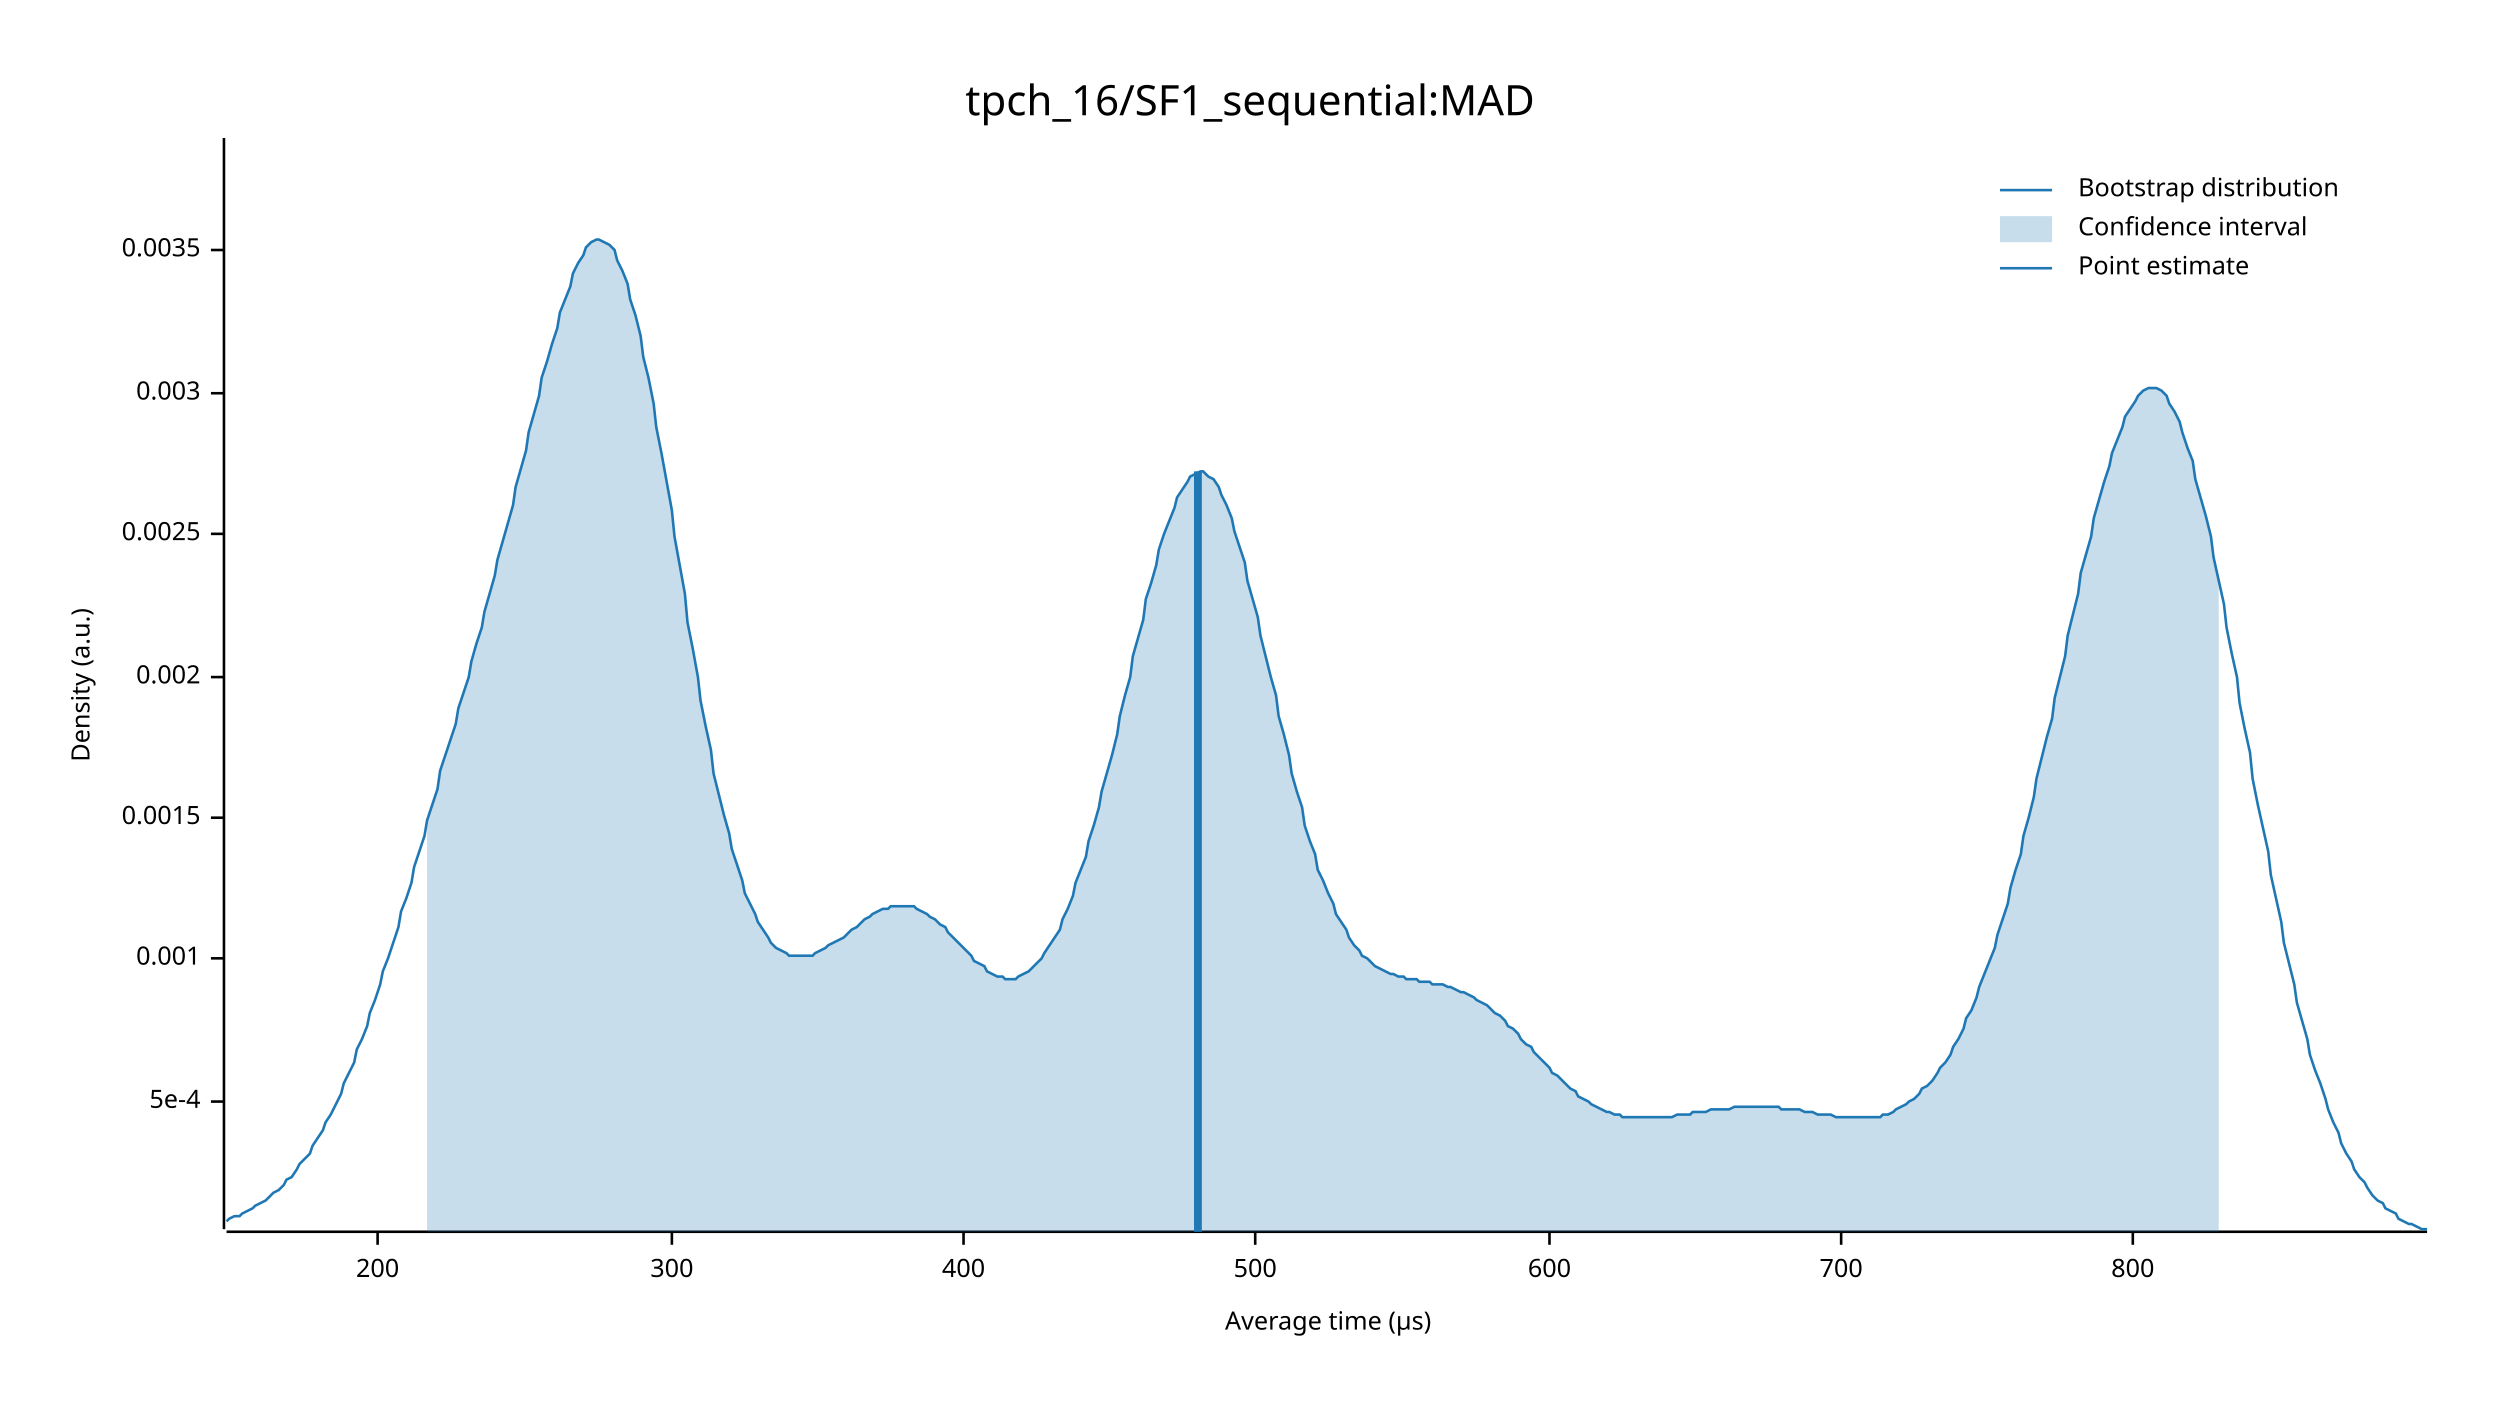
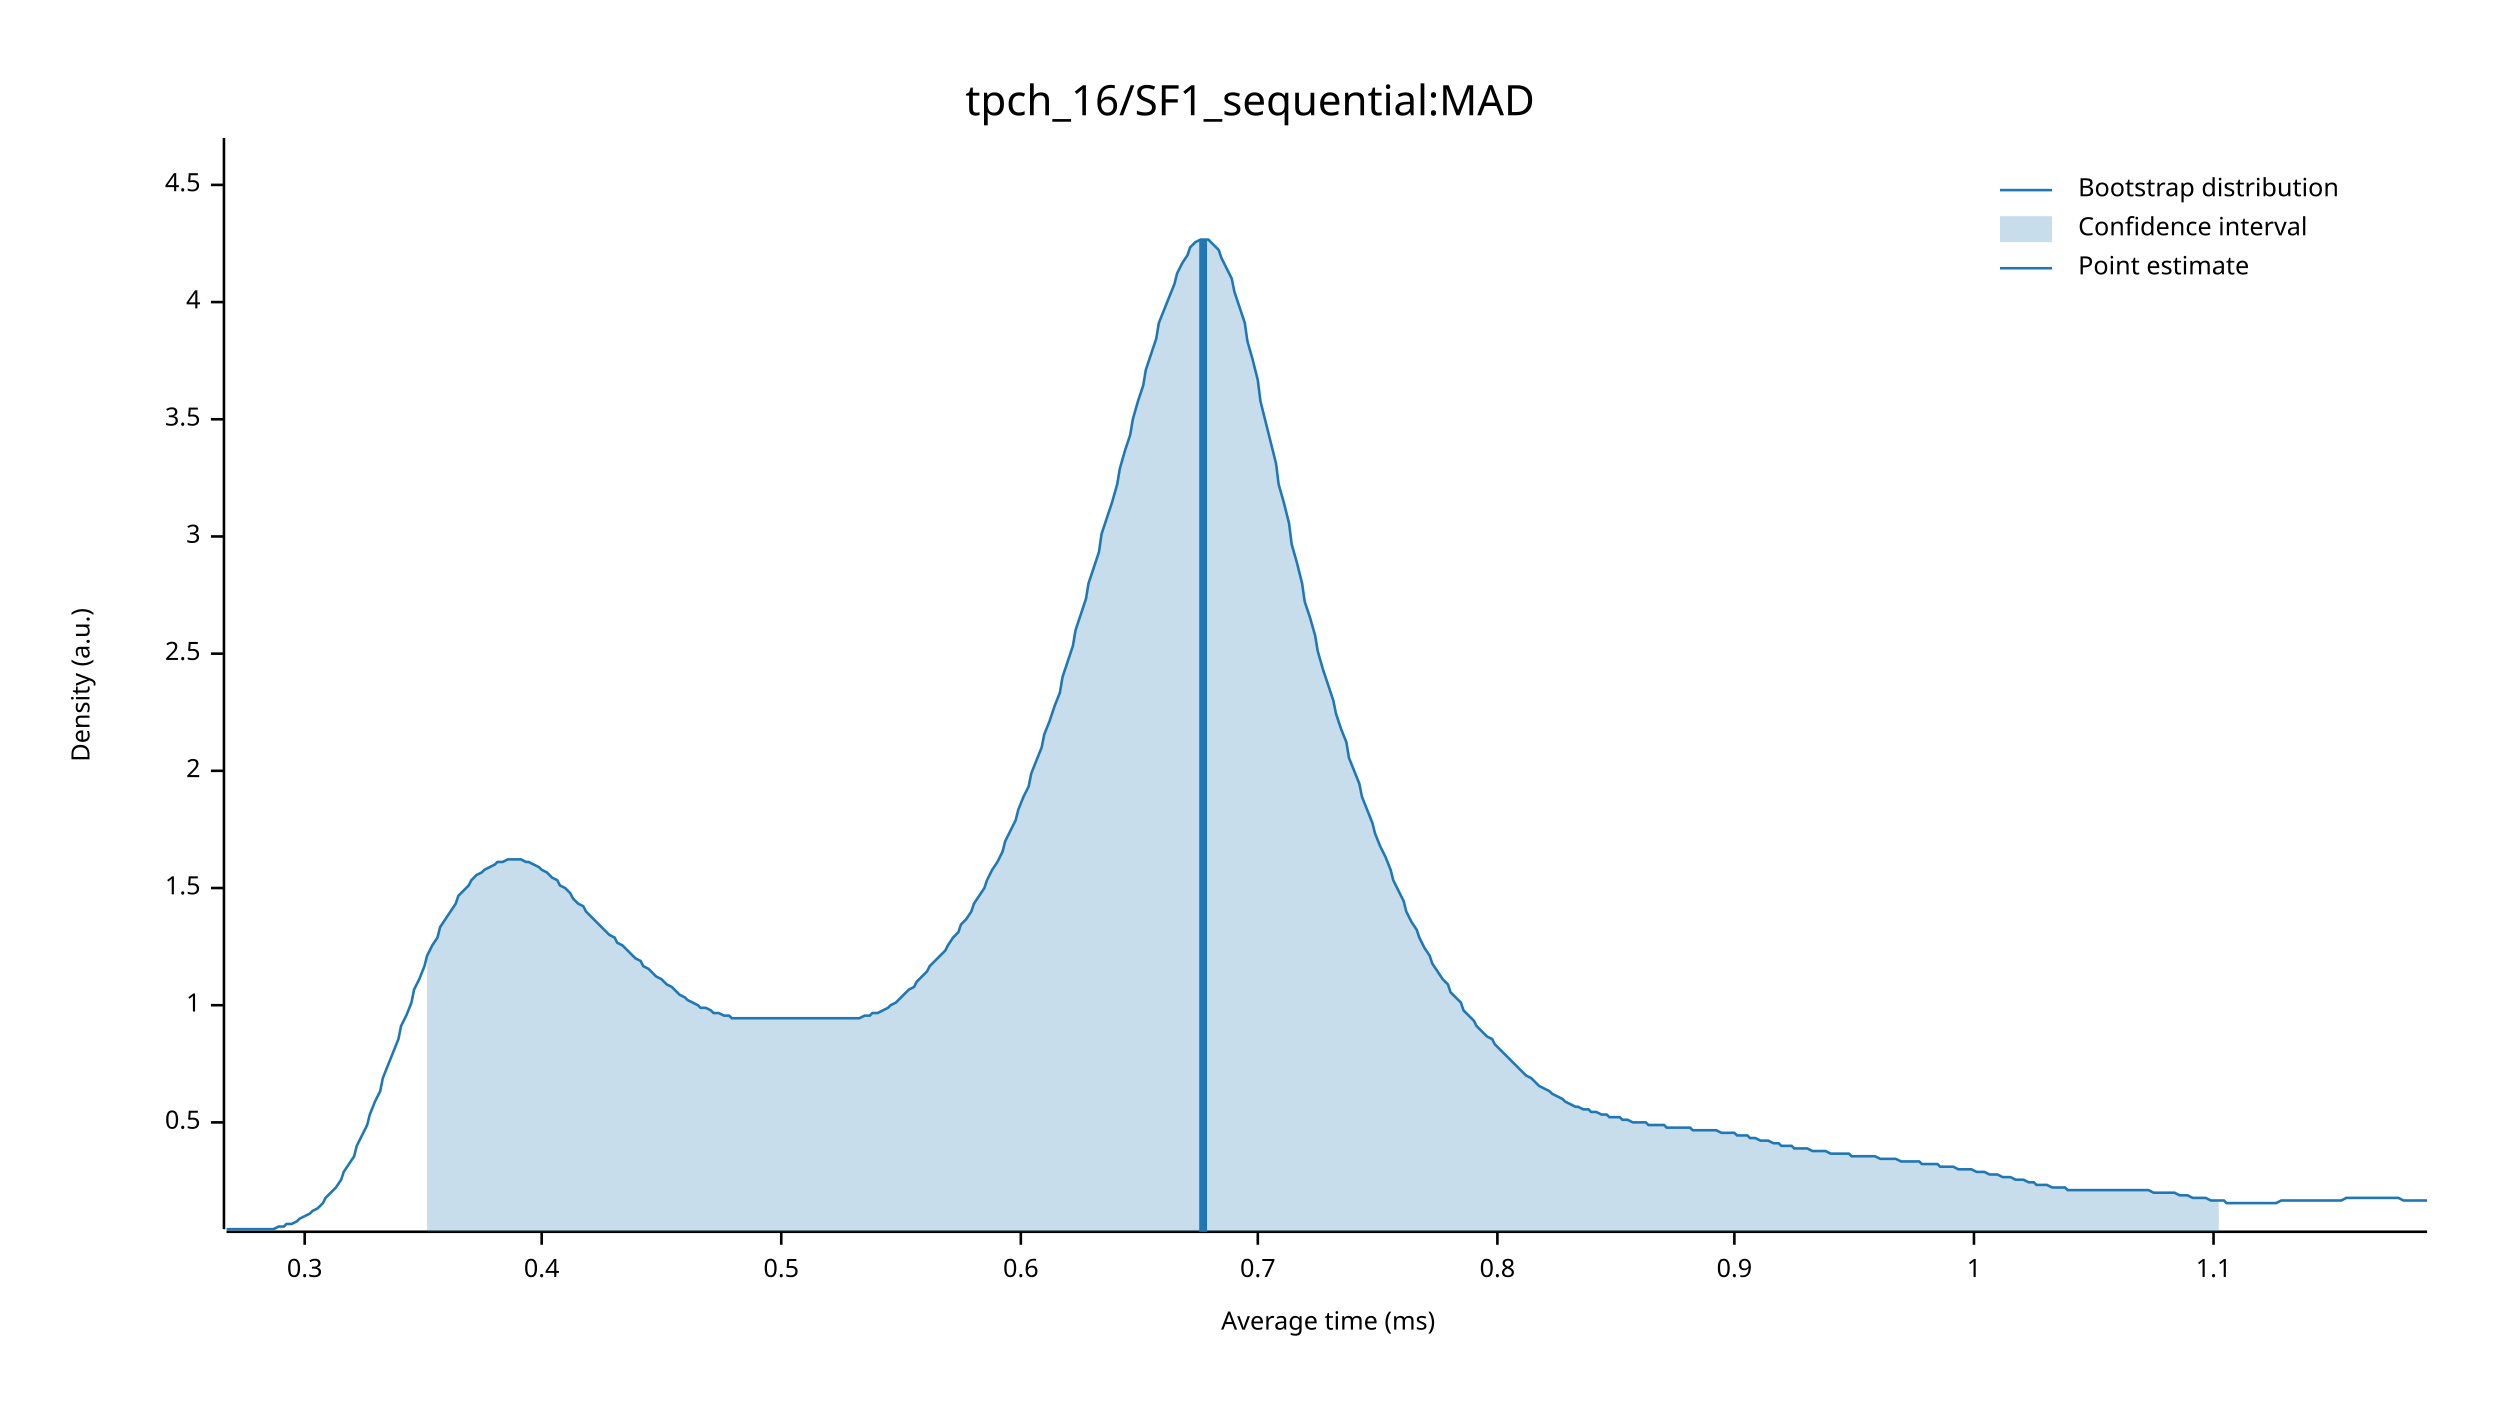
<svg xmlns="http://www.w3.org/2000/svg" width="960" height="540" viewBox="0 0 960 540">
  <text x="480" y="32" dy="0.76em" text-anchor="middle" font-family="sans-serif" font-size="16.129" opacity="1" fill="#000000">
tpch_16/SF1_sequential:MAD
</text>
  <text x="27" y="263" dy="0.76em" text-anchor="middle" font-family="sans-serif" font-size="9.677" opacity="1" fill="#000000" transform="rotate(270, 27, 263)">
Density (a.u.)
</text>
  <text x="510" y="513" dy="-0.5ex" text-anchor="middle" font-family="sans-serif" font-size="9.677" opacity="1" fill="#000000">
- Average time (µs)
+ Average time (ms)
</text>
  <polyline fill="none" opacity="1" stroke="#000000" stroke-width="1" points="86,53 86,472 " />
-   <text x="77" y="423" dy="0.5ex" text-anchor="end" font-family="sans-serif" font-size="9.677" opacity="1" fill="#000000">
- 5e-4
+   <text x="77" y="431" dy="0.5ex" text-anchor="end" font-family="sans-serif" font-size="9.677" opacity="1" fill="#000000">
+ 0.5
</text>
-   <polyline fill="none" opacity="1" stroke="#000000" stroke-width="1" points="81,423 86,423 " />
-   <text x="77" y="368" dy="0.5ex" text-anchor="end" font-family="sans-serif" font-size="9.677" opacity="1" fill="#000000">
- 0.001
+   <polyline fill="none" opacity="1" stroke="#000000" stroke-width="1" points="81,431 86,431 " />
+   <text x="77" y="386" dy="0.5ex" text-anchor="end" font-family="sans-serif" font-size="9.677" opacity="1" fill="#000000">
+ 1
</text>
-   <polyline fill="none" opacity="1" stroke="#000000" stroke-width="1" points="81,368 86,368 " />
-   <text x="77" y="314" dy="0.5ex" text-anchor="end" font-family="sans-serif" font-size="9.677" opacity="1" fill="#000000">
- 0.0015
+   <polyline fill="none" opacity="1" stroke="#000000" stroke-width="1" points="81,386 86,386 " />
+   <text x="77" y="341" dy="0.5ex" text-anchor="end" font-family="sans-serif" font-size="9.677" opacity="1" fill="#000000">
+ 1.5
</text>
-   <polyline fill="none" opacity="1" stroke="#000000" stroke-width="1" points="81,314 86,314 " />
-   <text x="77" y="260" dy="0.5ex" text-anchor="end" font-family="sans-serif" font-size="9.677" opacity="1" fill="#000000">
- 0.002
+   <polyline fill="none" opacity="1" stroke="#000000" stroke-width="1" points="81,341 86,341 " />
+   <text x="77" y="296" dy="0.5ex" text-anchor="end" font-family="sans-serif" font-size="9.677" opacity="1" fill="#000000">
+ 2
</text>
-   <polyline fill="none" opacity="1" stroke="#000000" stroke-width="1" points="81,260 86,260 " />
-   <text x="77" y="205" dy="0.5ex" text-anchor="end" font-family="sans-serif" font-size="9.677" opacity="1" fill="#000000">
- 0.0025
+   <polyline fill="none" opacity="1" stroke="#000000" stroke-width="1" points="81,296 86,296 " />
+   <text x="77" y="251" dy="0.5ex" text-anchor="end" font-family="sans-serif" font-size="9.677" opacity="1" fill="#000000">
+ 2.5
</text>
-   <polyline fill="none" opacity="1" stroke="#000000" stroke-width="1" points="81,205 86,205 " />
-   <text x="77" y="151" dy="0.5ex" text-anchor="end" font-family="sans-serif" font-size="9.677" opacity="1" fill="#000000">
- 0.003
+   <polyline fill="none" opacity="1" stroke="#000000" stroke-width="1" points="81,251 86,251 " />
+   <text x="77" y="206" dy="0.5ex" text-anchor="end" font-family="sans-serif" font-size="9.677" opacity="1" fill="#000000">
+ 3
</text>
-   <polyline fill="none" opacity="1" stroke="#000000" stroke-width="1" points="81,151 86,151 " />
-   <text x="77" y="96" dy="0.5ex" text-anchor="end" font-family="sans-serif" font-size="9.677" opacity="1" fill="#000000">
- 0.0035
+   <polyline fill="none" opacity="1" stroke="#000000" stroke-width="1" points="81,206 86,206 " />
+   <text x="77" y="161" dy="0.5ex" text-anchor="end" font-family="sans-serif" font-size="9.677" opacity="1" fill="#000000">
+ 3.5
</text>
-   <polyline fill="none" opacity="1" stroke="#000000" stroke-width="1" points="81,96 86,96 " />
+   <polyline fill="none" opacity="1" stroke="#000000" stroke-width="1" points="81,161 86,161 " />
+   <text x="77" y="116" dy="0.5ex" text-anchor="end" font-family="sans-serif" font-size="9.677" opacity="1" fill="#000000">
+ 4
+ </text>
+   <polyline fill="none" opacity="1" stroke="#000000" stroke-width="1" points="81,116 86,116 " />
+   <text x="77" y="71" dy="0.5ex" text-anchor="end" font-family="sans-serif" font-size="9.677" opacity="1" fill="#000000">
+ 4.5
+ </text>
+   <polyline fill="none" opacity="1" stroke="#000000" stroke-width="1" points="81,71 86,71 " />
  <polyline fill="none" opacity="1" stroke="#000000" stroke-width="1" points="87,473 932,473 " />
-   <text x="145" y="483" dy="0.76em" text-anchor="middle" font-family="sans-serif" font-size="9.677" opacity="1" fill="#000000">
- 200
+   <text x="117" y="483" dy="0.76em" text-anchor="middle" font-family="sans-serif" font-size="9.677" opacity="1" fill="#000000">
+ 0.3
</text>
-   <polyline fill="none" opacity="1" stroke="#000000" stroke-width="1" points="145,473 145,478 " />
-   <text x="258" y="483" dy="0.76em" text-anchor="middle" font-family="sans-serif" font-size="9.677" opacity="1" fill="#000000">
- 300
+   <polyline fill="none" opacity="1" stroke="#000000" stroke-width="1" points="117,473 117,478 " />
+   <text x="208" y="483" dy="0.76em" text-anchor="middle" font-family="sans-serif" font-size="9.677" opacity="1" fill="#000000">
+ 0.4
</text>
-   <polyline fill="none" opacity="1" stroke="#000000" stroke-width="1" points="258,473 258,478 " />
-   <text x="370" y="483" dy="0.76em" text-anchor="middle" font-family="sans-serif" font-size="9.677" opacity="1" fill="#000000">
- 400
+   <polyline fill="none" opacity="1" stroke="#000000" stroke-width="1" points="208,473 208,478 " />
+   <text x="300" y="483" dy="0.76em" text-anchor="middle" font-family="sans-serif" font-size="9.677" opacity="1" fill="#000000">
+ 0.5
</text>
-   <polyline fill="none" opacity="1" stroke="#000000" stroke-width="1" points="370,473 370,478 " />
-   <text x="482" y="483" dy="0.76em" text-anchor="middle" font-family="sans-serif" font-size="9.677" opacity="1" fill="#000000">
- 500
+   <polyline fill="none" opacity="1" stroke="#000000" stroke-width="1" points="300,473 300,478 " />
+   <text x="392" y="483" dy="0.76em" text-anchor="middle" font-family="sans-serif" font-size="9.677" opacity="1" fill="#000000">
+ 0.6
</text>
-   <polyline fill="none" opacity="1" stroke="#000000" stroke-width="1" points="482,473 482,478 " />
-   <text x="595" y="483" dy="0.76em" text-anchor="middle" font-family="sans-serif" font-size="9.677" opacity="1" fill="#000000">
- 600
+   <polyline fill="none" opacity="1" stroke="#000000" stroke-width="1" points="392,473 392,478 " />
+   <text x="483" y="483" dy="0.76em" text-anchor="middle" font-family="sans-serif" font-size="9.677" opacity="1" fill="#000000">
+ 0.7
</text>
-   <polyline fill="none" opacity="1" stroke="#000000" stroke-width="1" points="595,473 595,478 " />
-   <text x="707" y="483" dy="0.76em" text-anchor="middle" font-family="sans-serif" font-size="9.677" opacity="1" fill="#000000">
- 700
+   <polyline fill="none" opacity="1" stroke="#000000" stroke-width="1" points="483,473 483,478 " />
+   <text x="575" y="483" dy="0.76em" text-anchor="middle" font-family="sans-serif" font-size="9.677" opacity="1" fill="#000000">
+ 0.8
</text>
-   <polyline fill="none" opacity="1" stroke="#000000" stroke-width="1" points="707,473 707,478 " />
-   <text x="819" y="483" dy="0.76em" text-anchor="middle" font-family="sans-serif" font-size="9.677" opacity="1" fill="#000000">
- 800
+   <polyline fill="none" opacity="1" stroke="#000000" stroke-width="1" points="575,473 575,478 " />
+   <text x="666" y="483" dy="0.76em" text-anchor="middle" font-family="sans-serif" font-size="9.677" opacity="1" fill="#000000">
+ 0.9
</text>
-   <polyline fill="none" opacity="1" stroke="#000000" stroke-width="1" points="819,473 819,478 " />
-   <polyline fill="none" opacity="1" stroke="#1F78B4" stroke-width="1" points="87,469 88,468 90,467 92,467 93,466 95,465 97,464 98,463 100,462 102,461 103,460 105,458 107,457 109,455 110,453 112,452 114,449 115,447 117,445 119,443 120,440 122,437 124,434 125,431 127,428 129,424 131,420 132,416 134,412 136,408 137,403 139,399 141,394 142,389 144,384 146,378 147,373 149,368 151,362 153,356 154,350 156,345 158,339 159,333 161,327 163,321 164,315 166,309 168,303 169,296 171,290 173,284 175,278 176,272 178,266 180,260 181,254 183,247 185,241 186,235 188,228 190,221 191,215 193,208 195,201 197,194 198,187 200,180 202,173 203,166 205,159 207,152 208,145 210,139 212,132 214,126 215,120 217,115 219,110 220,105 222,101 224,98 225,95 227,93 229,92 230,92 232,93 234,94 236,96 237,100 239,104 241,109 242,115 244,121 246,129 247,137 249,145 251,155 252,164 254,174 256,185 258,196 259,206 261,217 263,228 264,239 266,249 268,260 269,269 271,279 273,288 274,297 276,305 278,313 280,320 281,326 283,332 285,338 286,343 288,347 290,351 291,354 293,357 295,360 296,362 298,364 300,365 302,366 303,367 305,367 307,367 308,367 310,367 312,367 313,366 315,365 317,364 318,363 320,362 322,361 324,360 325,359 327,357 329,356 330,355 332,353 334,352 335,351 337,350 339,349 341,349 342,348 344,348 346,348 347,348 349,348 351,348 352,349 354,350 356,351 357,352 359,353 361,355 363,356 364,358 366,360 368,362 369,363 371,365 373,367 374,369 376,370 378,371 379,373 381,374 383,375 385,375 386,376 388,376 390,376 391,375 393,374 395,373 396,372 398,370 400,368 401,366 403,363 405,360 407,357 408,353 410,349 412,344 413,339 415,334 417,329 418,323 420,317 422,310 423,304 425,297 427,290 429,282 430,275 432,267 434,260 435,252 437,245 439,238 440,230 442,224 444,217 445,211 447,205 449,200 451,195 452,191 454,188 456,185 457,183 459,182 461,181 462,181 464,183 466,184 468,187 469,190 471,194 473,199 474,204 476,210 478,216 479,223 481,230 483,237 484,244 486,252 488,260 490,267 491,275 493,282 495,290 496,297 498,304 500,310 501,317 503,323 505,328 506,334 508,338 510,343 512,347 513,351 515,354 517,357 518,360 520,363 522,365 523,367 525,368 527,370 528,371 530,372 532,373 534,374 535,374 537,375 539,375 540,376 542,376 544,376 545,377 547,377 549,377 550,378 552,378 554,378 556,379 557,379 559,380 561,381 562,381 564,382 566,383 567,384 569,385 571,386 573,388 574,389 576,390 578,392 579,394 581,395 583,397 584,399 586,401 588,402 589,404 591,406 593,408 595,410 596,412 598,413 600,415 601,416 603,418 605,419 606,421 608,422 610,423 611,424 613,425 615,426 617,427 618,427 620,428 622,428 623,429 625,429 627,429 628,429 630,429 632,429 633,429 635,429 637,429 639,429 640,429 642,429 644,428 645,428 647,428 649,428 650,427 652,427 654,427 655,427 657,426 659,426 661,426 662,426 664,426 666,425 667,425 669,425 671,425 672,425 674,425 676,425 677,425 679,425 681,425 683,425 684,426 686,426 688,426 689,426 691,426 693,427 694,427 696,427 698,428 700,428 701,428 703,428 705,429 706,429 708,429 710,429 711,429 713,429 715,429 716,429 718,429 720,429 722,429 723,428 725,428 727,427 728,426 730,425 732,424 733,423 735,422 737,420 738,418 740,417 742,415 744,412 745,410 747,408 749,405 750,402 752,399 754,395 755,391 757,388 759,383 760,379 762,374 764,369 766,364 767,359 769,353 771,347 772,341 774,334 776,328 777,321 779,314 781,306 782,299 784,291 786,283 788,276 789,268 791,260 793,252 794,244 796,236 798,228 799,220 801,213 803,206 804,199 806,192 808,185 810,179 811,174 813,169 815,164 816,160 818,157 820,154 821,152 823,150 825,149 827,149 828,149 830,150 832,152 833,155 835,158 837,162 838,166 840,172 842,177 843,184 845,191 847,198 849,206 850,214 852,223 854,232 855,241 857,251 859,260 860,270 862,280 864,289 865,299 867,309 869,318 871,327 872,336 874,345 876,354 877,362 879,370 881,378 882,385 884,392 886,399 887,405 889,411 891,416 893,422 894,426 896,431 898,435 899,439 901,443 903,446 904,449 906,452 908,454 909,456 911,459 913,461 915,462 916,464 918,465 920,466 921,468 923,469 925,470 926,470 928,471 930,472 932,472 " />
-   <polygon opacity="0.25" fill="#1F78B4" points="164,315 166,309 168,303 169,296 171,290 173,284 175,278 176,272 178,266 180,260 181,254 183,247 185,241 186,235 188,228 190,221 191,215 193,208 195,201 197,194 198,187 200,180 202,173 203,166 205,159 207,152 208,145 210,139 212,132 214,126 215,120 217,115 219,110 220,105 222,101 224,98 225,95 227,93 229,92 230,92 232,93 234,94 236,96 237,100 239,104 241,109 242,115 244,121 246,129 247,137 249,145 251,155 252,164 254,174 256,185 258,196 259,206 261,217 263,228 264,239 266,249 268,260 269,269 271,279 273,288 274,297 276,305 278,313 280,320 281,326 283,332 285,338 286,343 288,347 290,351 291,354 293,357 295,360 296,362 298,364 300,365 302,366 303,367 305,367 307,367 308,367 310,367 312,367 313,366 315,365 317,364 318,363 320,362 322,361 324,360 325,359 327,357 329,356 330,355 332,353 334,352 335,351 337,350 339,349 341,349 342,348 344,348 346,348 347,348 349,348 351,348 352,349 354,350 356,351 357,352 359,353 361,355 363,356 364,358 366,360 368,362 369,363 371,365 373,367 374,369 376,370 378,371 379,373 381,374 383,375 385,375 386,376 388,376 390,376 391,375 393,374 395,373 396,372 398,370 400,368 401,366 403,363 405,360 407,357 408,353 410,349 412,344 413,339 415,334 417,329 418,323 420,317 422,310 423,304 425,297 427,290 429,282 430,275 432,267 434,260 435,252 437,245 439,238 440,230 442,224 444,217 445,211 447,205 449,200 451,195 452,191 454,188 456,185 457,183 459,182 461,181 462,181 464,183 466,184 468,187 469,190 471,194 473,199 474,204 476,210 478,216 479,223 481,230 483,237 484,244 486,252 488,260 490,267 491,275 493,282 495,290 496,297 498,304 500,310 501,317 503,323 505,328 506,334 508,338 510,343 512,347 513,351 515,354 517,357 518,360 520,363 522,365 523,367 525,368 527,370 528,371 530,372 532,373 534,374 535,374 537,375 539,375 540,376 542,376 544,376 545,377 547,377 549,377 550,378 552,378 554,378 556,379 557,379 559,380 561,381 562,381 564,382 566,383 567,384 569,385 571,386 573,388 574,389 576,390 578,392 579,394 581,395 583,397 584,399 586,401 588,402 589,404 591,406 593,408 595,410 596,412 598,413 600,415 601,416 603,418 605,419 606,421 608,422 610,423 611,424 613,425 615,426 617,427 618,427 620,428 622,428 623,429 625,429 627,429 628,429 630,429 632,429 633,429 635,429 637,429 639,429 640,429 642,429 644,428 645,428 647,428 649,428 650,427 652,427 654,427 655,427 657,426 659,426 661,426 662,426 664,426 666,425 667,425 669,425 671,425 672,425 674,425 676,425 677,425 679,425 681,425 683,425 684,426 686,426 688,426 689,426 691,426 693,427 694,427 696,427 698,428 700,428 701,428 703,428 705,429 706,429 708,429 710,429 711,429 713,429 715,429 716,429 718,429 720,429 722,429 723,428 725,428 727,427 728,426 730,425 732,424 733,423 735,422 737,420 738,418 740,417 742,415 744,412 745,410 747,408 749,405 750,402 752,399 754,395 755,391 757,388 759,383 760,379 762,374 764,369 766,364 767,359 769,353 771,347 772,341 774,334 776,328 777,321 779,314 781,306 782,299 784,291 786,283 788,276 789,268 791,260 793,252 794,244 796,236 798,228 799,220 801,213 803,206 804,199 806,192 808,185 810,179 811,174 813,169 815,164 816,160 818,157 820,154 821,152 823,150 825,149 827,149 828,149 830,150 832,152 833,155 835,158 837,162 838,166 840,172 842,177 843,184 845,191 847,198 849,206 850,214 852,223 852,473 164,473 " />
-   <polyline fill="none" opacity="1" stroke="#1F78B4" stroke-width="3" points="460,473 460,181 " />
+   <polyline fill="none" opacity="1" stroke="#000000" stroke-width="1" points="666,473 666,478 " />
+   <text x="758" y="483" dy="0.76em" text-anchor="middle" font-family="sans-serif" font-size="9.677" opacity="1" fill="#000000">
+ 1
+ </text>
+   <polyline fill="none" opacity="1" stroke="#000000" stroke-width="1" points="758,473 758,478 " />
+   <text x="850" y="483" dy="0.76em" text-anchor="middle" font-family="sans-serif" font-size="9.677" opacity="1" fill="#000000">
+ 1.1
+ </text>
+   <polyline fill="none" opacity="1" stroke="#000000" stroke-width="1" points="850,473 850,478 " />
+   <polyline fill="none" opacity="1" stroke="#1F78B4" stroke-width="1" points="87,472 88,472 90,472 92,472 93,472 95,472 97,472 98,472 100,472 102,472 103,472 105,472 107,471 109,471 110,470 112,470 114,469 115,468 117,467 119,466 120,465 122,464 124,462 125,460 127,458 129,456 131,453 132,450 134,447 136,444 137,440 139,436 141,432 142,428 144,423 146,419 147,414 149,409 151,404 153,399 154,394 156,390 158,385 159,380 161,376 163,371 164,367 166,363 168,360 169,356 171,353 173,350 175,347 176,344 178,342 180,340 181,338 183,336 185,335 186,334 188,333 190,332 191,331 193,331 195,330 197,330 198,330 200,330 202,331 203,331 205,332 207,333 208,334 210,335 212,337 214,338 215,340 217,341 219,343 220,345 222,347 224,348 225,350 227,352 229,354 230,355 232,357 234,359 236,360 237,362 239,363 241,365 242,366 244,368 246,369 247,371 249,372 251,374 252,375 254,376 256,378 258,379 259,380 261,382 263,383 264,384 266,385 268,386 269,387 271,387 273,388 274,389 276,389 278,390 280,390 281,391 283,391 285,391 286,391 288,391 290,391 291,391 293,391 295,391 296,391 298,391 300,391 302,391 303,391 305,391 307,391 308,391 310,391 312,391 313,391 315,391 317,391 318,391 320,391 322,391 324,391 325,391 327,391 329,391 330,391 332,390 334,390 335,389 337,389 339,388 341,387 342,386 344,385 346,383 347,382 349,380 351,379 352,377 354,375 356,373 357,371 359,369 361,367 363,365 364,363 366,360 368,358 369,355 371,353 373,350 374,347 376,344 378,341 379,338 381,334 383,331 385,327 386,323 388,319 390,315 391,311 393,306 395,302 396,297 398,292 400,287 401,282 403,277 405,271 407,266 408,260 410,254 412,248 413,242 415,236 417,230 418,224 420,218 422,212 423,205 425,199 427,193 429,186 430,180 432,173 434,167 435,161 437,154 439,148 440,142 442,136 444,130 445,124 447,119 449,114 451,109 452,105 454,101 456,98 457,95 459,93 461,92 462,92 464,92 466,94 468,96 469,99 471,103 473,107 474,112 476,118 478,124 479,131 481,138 483,146 484,154 486,162 488,170 490,178 491,186 493,193 495,201 496,209 498,216 500,224 501,231 503,237 505,244 506,250 508,257 510,263 512,269 513,274 515,280 517,285 518,291 520,296 522,301 523,306 525,311 527,316 528,320 530,325 532,329 534,334 535,338 537,342 539,346 540,350 542,354 544,357 545,360 547,364 549,367 550,370 552,373 554,376 556,378 557,381 559,383 561,385 562,388 564,390 566,392 567,394 569,396 571,398 573,399 574,401 576,403 578,405 579,406 581,408 583,410 584,411 586,413 588,414 589,415 591,417 593,418 595,419 596,420 598,421 600,422 601,423 603,424 605,425 606,425 608,426 610,426 611,427 613,427 615,428 617,428 618,429 620,429 622,429 623,430 625,430 627,431 628,431 630,431 632,431 633,432 635,432 637,432 639,432 640,433 642,433 644,433 645,433 647,433 649,433 650,434 652,434 654,434 655,434 657,434 659,434 661,435 662,435 664,435 666,435 667,436 669,436 671,436 672,437 674,437 676,438 677,438 679,438 681,439 683,439 684,440 686,440 688,440 689,441 691,441 693,441 694,441 696,442 698,442 700,442 701,442 703,443 705,443 706,443 708,443 710,443 711,444 713,444 715,444 716,444 718,444 720,444 722,445 723,445 725,445 727,445 728,445 730,446 732,446 733,446 735,446 737,446 738,447 740,447 742,447 744,447 745,448 747,448 749,448 750,448 752,449 754,449 755,449 757,449 759,450 760,450 762,450 764,451 766,451 767,451 769,452 771,452 772,452 774,453 776,453 777,453 779,454 781,454 782,455 784,455 786,455 788,456 789,456 791,456 793,456 794,457 796,457 798,457 799,457 801,457 803,457 804,457 806,457 808,457 810,457 811,457 813,457 815,457 816,457 818,457 820,457 821,457 823,457 825,457 827,458 828,458 830,458 832,458 833,458 835,458 837,459 838,459 840,459 842,460 843,460 845,460 847,460 849,461 850,461 852,461 854,461 855,462 857,462 859,462 860,462 862,462 864,462 865,462 867,462 869,462 871,462 872,462 874,462 876,461 877,461 879,461 881,461 882,461 884,461 886,461 887,461 889,461 891,461 893,461 894,461 896,461 898,461 899,461 901,460 903,460 904,460 906,460 908,460 909,460 911,460 913,460 915,460 916,460 918,460 920,460 921,460 923,461 925,461 926,461 928,461 930,461 932,461 " />
+   <polygon opacity="0.25" fill="#1F78B4" points="164,367 166,363 168,360 169,356 171,353 173,350 175,347 176,344 178,342 180,340 181,338 183,336 185,335 186,334 188,333 190,332 191,331 193,331 195,330 197,330 198,330 200,330 202,331 203,331 205,332 207,333 208,334 210,335 212,337 214,338 215,340 217,341 219,343 220,345 222,347 224,348 225,350 227,352 229,354 230,355 232,357 234,359 236,360 237,362 239,363 241,365 242,366 244,368 246,369 247,371 249,372 251,374 252,375 254,376 256,378 258,379 259,380 261,382 263,383 264,384 266,385 268,386 269,387 271,387 273,388 274,389 276,389 278,390 280,390 281,391 283,391 285,391 286,391 288,391 290,391 291,391 293,391 295,391 296,391 298,391 300,391 302,391 303,391 305,391 307,391 308,391 310,391 312,391 313,391 315,391 317,391 318,391 320,391 322,391 324,391 325,391 327,391 329,391 330,391 332,390 334,390 335,389 337,389 339,388 341,387 342,386 344,385 346,383 347,382 349,380 351,379 352,377 354,375 356,373 357,371 359,369 361,367 363,365 364,363 366,360 368,358 369,355 371,353 373,350 374,347 376,344 378,341 379,338 381,334 383,331 385,327 386,323 388,319 390,315 391,311 393,306 395,302 396,297 398,292 400,287 401,282 403,277 405,271 407,266 408,260 410,254 412,248 413,242 415,236 417,230 418,224 420,218 422,212 423,205 425,199 427,193 429,186 430,180 432,173 434,167 435,161 437,154 439,148 440,142 442,136 444,130 445,124 447,119 449,114 451,109 452,105 454,101 456,98 457,95 459,93 461,92 462,92 464,92 466,94 468,96 469,99 471,103 473,107 474,112 476,118 478,124 479,131 481,138 483,146 484,154 486,162 488,170 490,178 491,186 493,193 495,201 496,209 498,216 500,224 501,231 503,237 505,244 506,250 508,257 510,263 512,269 513,274 515,280 517,285 518,291 520,296 522,301 523,306 525,311 527,316 528,320 530,325 532,329 534,334 535,338 537,342 539,346 540,350 542,354 544,357 545,360 547,364 549,367 550,370 552,373 554,376 556,378 557,381 559,383 561,385 562,388 564,390 566,392 567,394 569,396 571,398 573,399 574,401 576,403 578,405 579,406 581,408 583,410 584,411 586,413 588,414 589,415 591,417 593,418 595,419 596,420 598,421 600,422 601,423 603,424 605,425 606,425 608,426 610,426 611,427 613,427 615,428 617,428 618,429 620,429 622,429 623,430 625,430 627,431 628,431 630,431 632,431 633,432 635,432 637,432 639,432 640,433 642,433 644,433 645,433 647,433 649,433 650,434 652,434 654,434 655,434 657,434 659,434 661,435 662,435 664,435 666,435 667,436 669,436 671,436 672,437 674,437 676,438 677,438 679,438 681,439 683,439 684,440 686,440 688,440 689,441 691,441 693,441 694,441 696,442 698,442 700,442 701,442 703,443 705,443 706,443 708,443 710,443 711,444 713,444 715,444 716,444 718,444 720,444 722,445 723,445 725,445 727,445 728,445 730,446 732,446 733,446 735,446 737,446 738,447 740,447 742,447 744,447 745,448 747,448 749,448 750,448 752,449 754,449 755,449 757,449 759,450 760,450 762,450 764,451 766,451 767,451 769,452 771,452 772,452 774,453 776,453 777,453 779,454 781,454 782,455 784,455 786,455 788,456 789,456 791,456 793,456 794,457 796,457 798,457 799,457 801,457 803,457 804,457 806,457 808,457 810,457 811,457 813,457 815,457 816,457 818,457 820,457 821,457 823,457 825,457 827,458 828,458 830,458 832,458 833,458 835,458 837,459 838,459 840,459 842,460 843,460 845,460 847,460 849,461 850,461 852,461 852,473 164,473 " />
+   <polyline fill="none" opacity="1" stroke="#1F78B4" stroke-width="3" points="462,473 462,92 " />
  <text x="798" y="68" dy="0.76em" text-anchor="start" font-family="sans-serif" font-size="9.677" opacity="1" fill="#000000">
Bootstrap distribution
</text>
  <text x="798" y="83" dy="0.76em" text-anchor="start" font-family="sans-serif" font-size="9.677" opacity="1" fill="#000000">
Confidence interval
</text>
  <text x="798" y="98" dy="0.76em" text-anchor="start" font-family="sans-serif" font-size="9.677" opacity="1" fill="#000000">
Point estimate
</text>
  <polyline fill="none" opacity="1" stroke="#1F78B4" stroke-width="1" points="768,73 788,73 " />
  <rect x="768" y="83" width="20" height="10" opacity="0.25" fill="#1F78B4" stroke="none" />
  <polyline fill="none" opacity="1" stroke="#1F78B4" stroke-width="1" points="768,103 788,103 " />
</svg>
